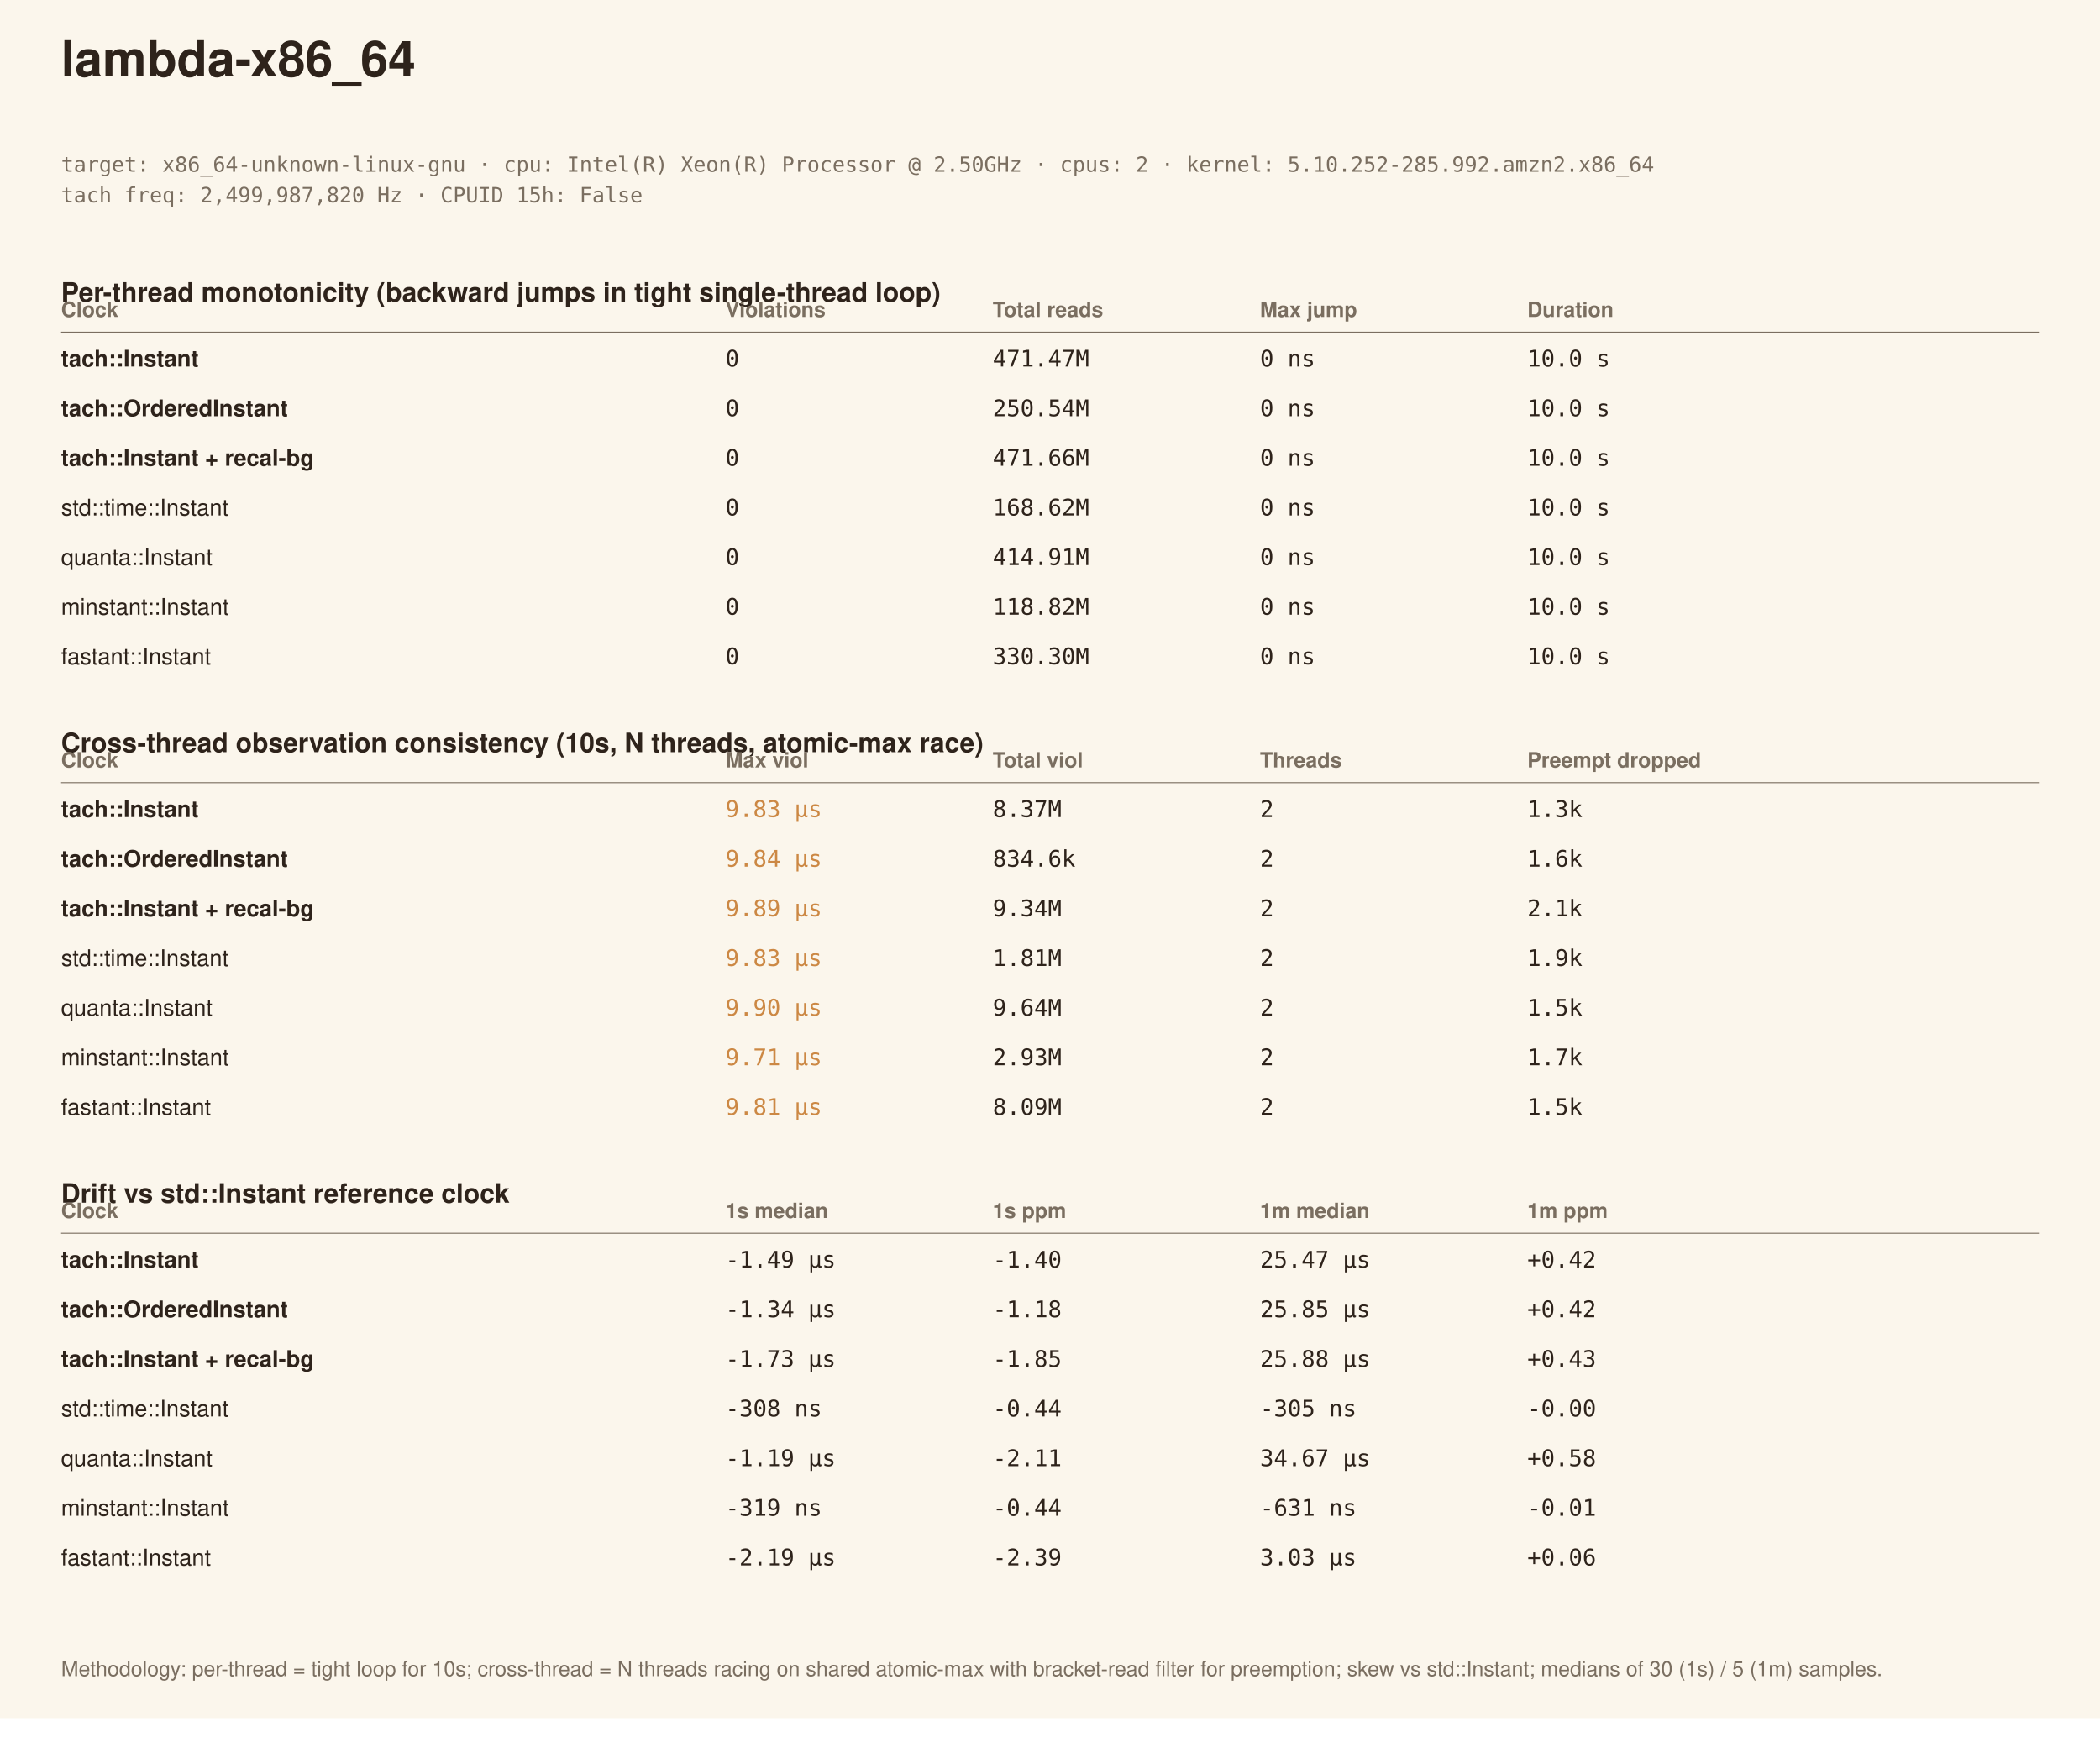
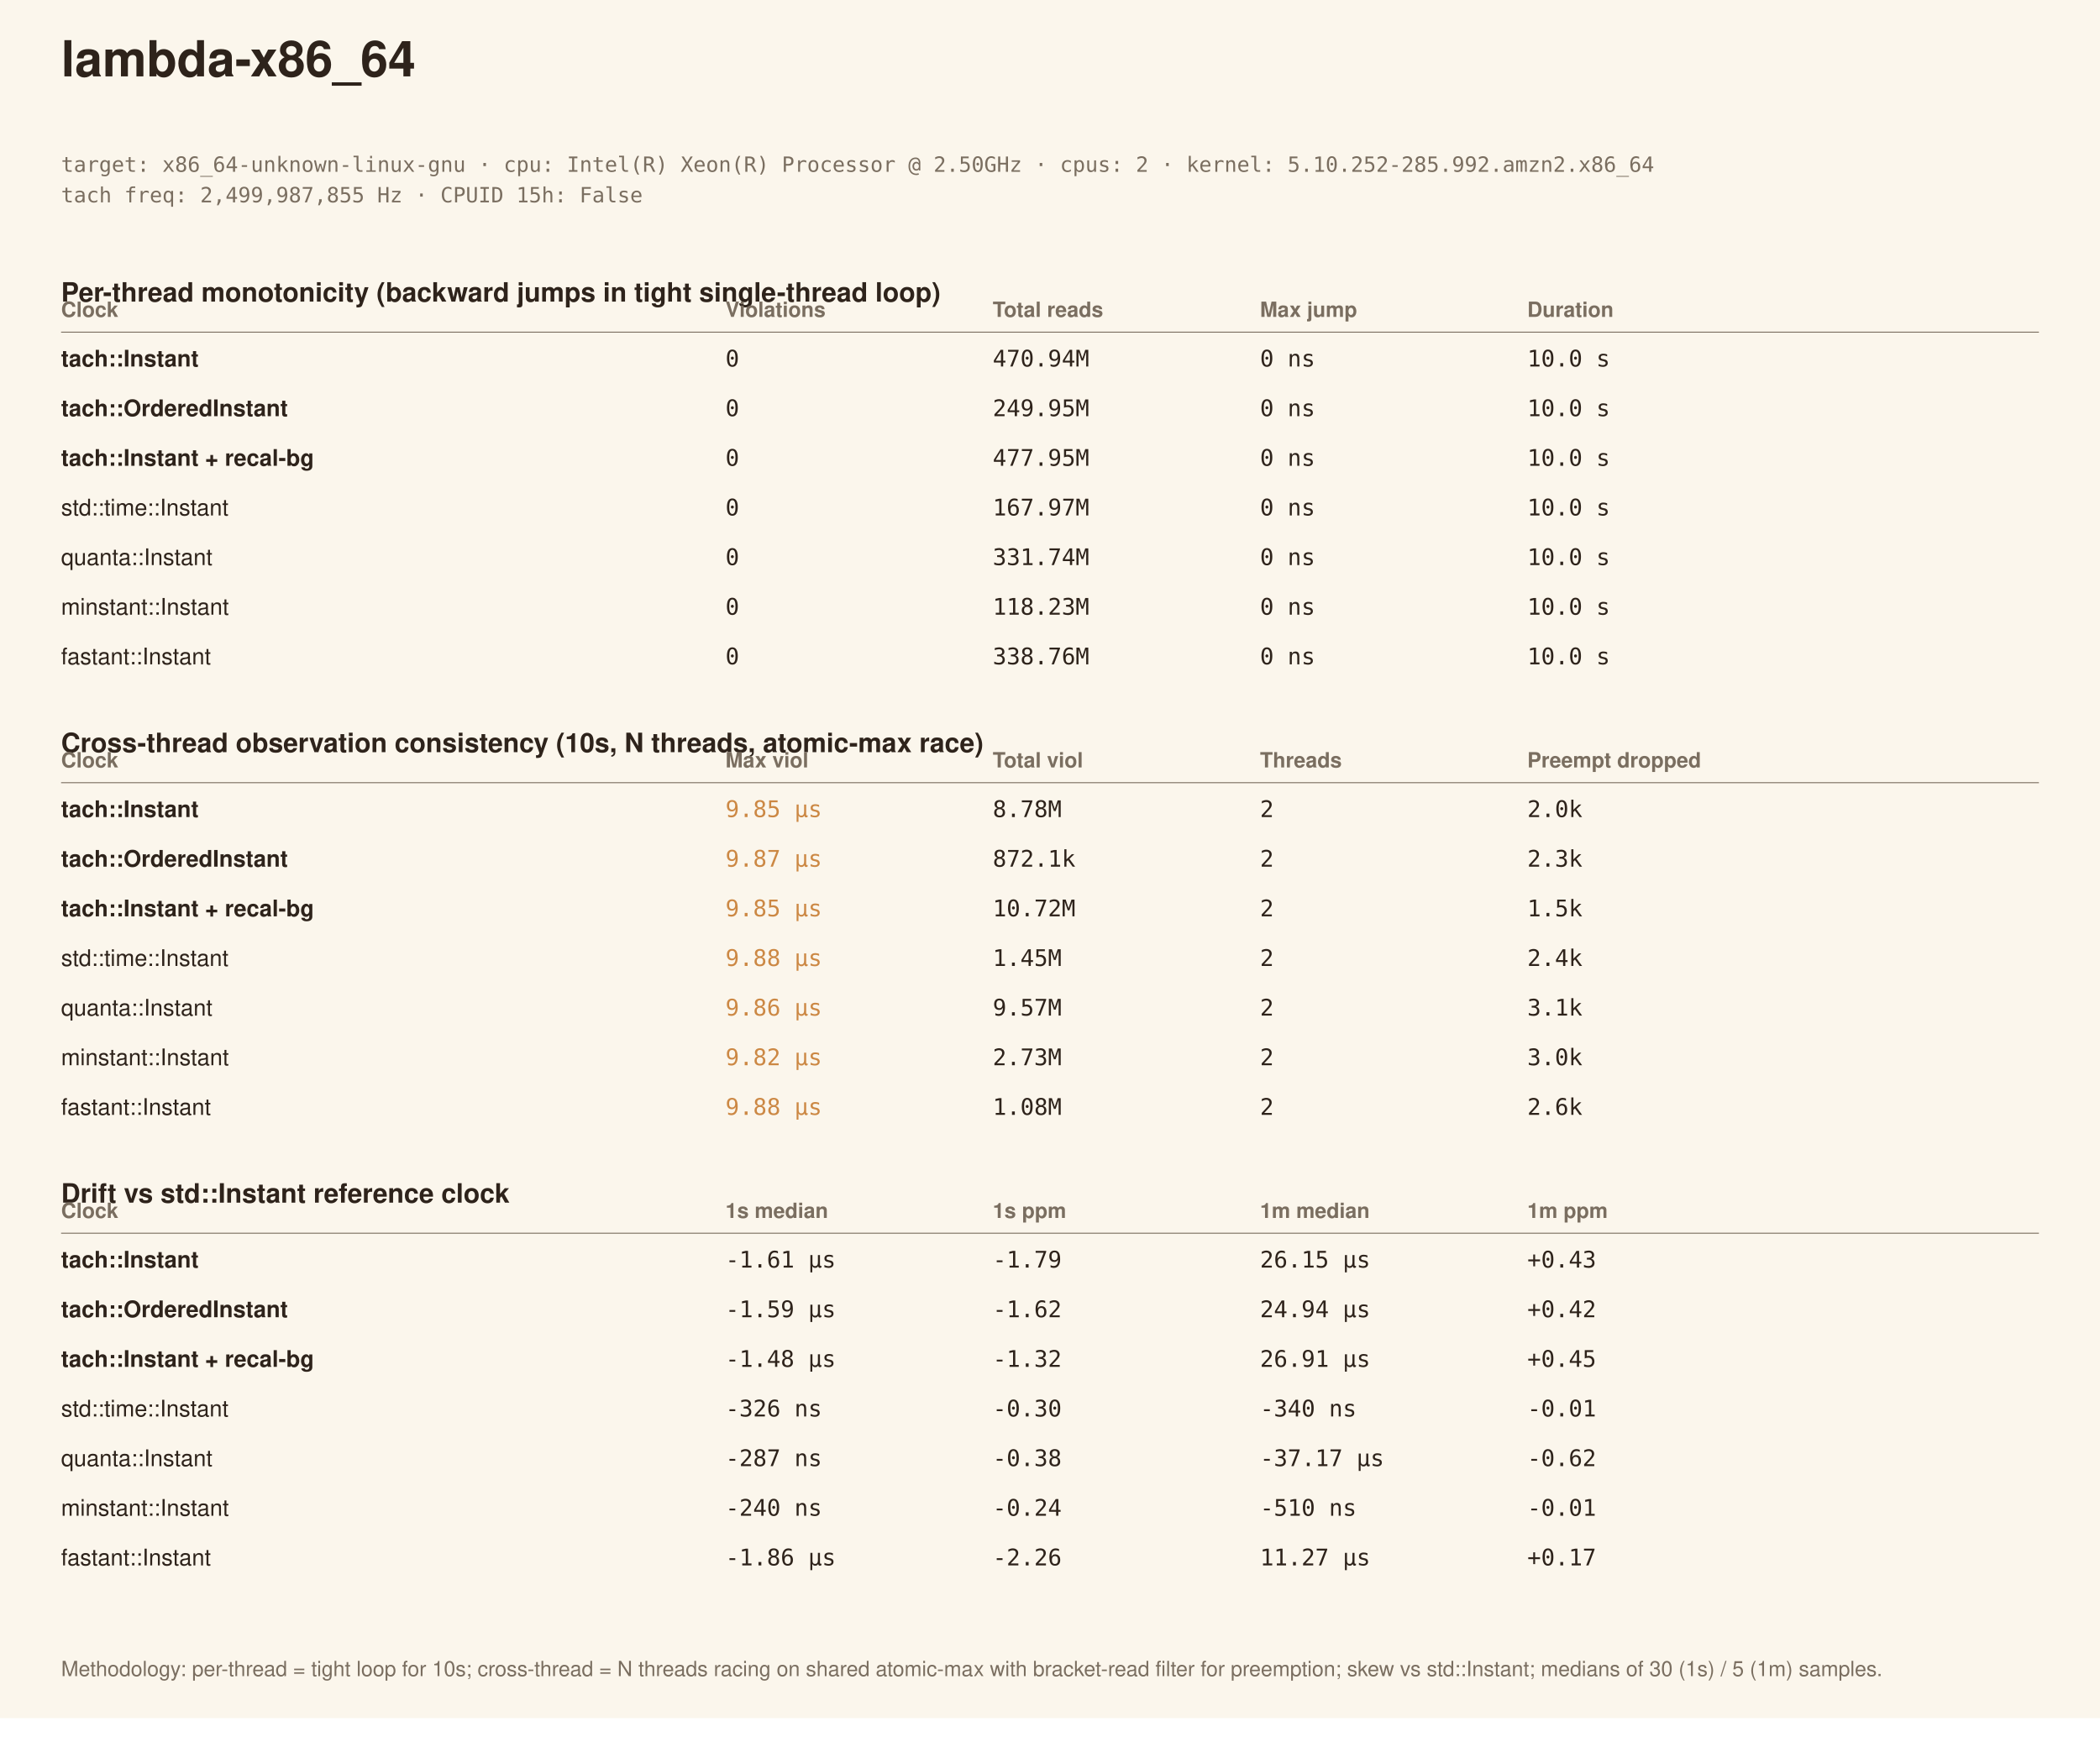
<svg xmlns="http://www.w3.org/2000/svg" viewBox="0 0 1100 918" width="1100" height="918">
  <rect width="1100" height="900" fill="#FBF6EC" />
  <text x="32" y="40" text-anchor="start" font-family="Avenir Next, Helvetica, Arial, sans-serif" font-size="26" font-weight="bold" fill="#2E231B">lambda-x86_64</text>
  <text x="32" y="90" text-anchor="start" font-family="monospace" font-size="11" fill="#7A6E60">target: x86_64-unknown-linux-gnu  ·  cpu: Intel(R) Xeon(R) Processor @ 2.50GHz  ·  cpus: 2  ·  kernel: 5.10.252-285.992.amzn2.x86_64</text>
-   <text x="32" y="106" text-anchor="start" font-family="monospace" font-size="11" fill="#7A6E60">tach freq: 2,499,987,820 Hz  ·  CPUID 15h: False</text>
+   <text x="32" y="106" text-anchor="start" font-family="monospace" font-size="11" fill="#7A6E60">tach freq: 2,499,987,855 Hz  ·  CPUID 15h: False</text>
  <text x="32" y="158" text-anchor="start" font-family="Avenir Next, Helvetica, Arial, sans-serif" font-size="14" font-weight="bold" fill="#2E231B">Per-thread monotonicity (backward jumps in tight single-thread loop)</text>
  <line x1="32" y1="174" x2="1068" y2="174" stroke="#7A6E60" stroke-width="0.5" />
  <text x="32" y="166" text-anchor="start" font-family="Avenir Next, Helvetica, Arial, sans-serif" font-size="11" font-weight="bold" fill="#7A6E60">Clock</text>
  <text x="380" y="166" text-anchor="start" font-family="Avenir Next, Helvetica, Arial, sans-serif" font-size="11" font-weight="bold" fill="#7A6E60">Violations</text>
  <text x="520" y="166" text-anchor="start" font-family="Avenir Next, Helvetica, Arial, sans-serif" font-size="11" font-weight="bold" fill="#7A6E60">Total reads</text>
  <text x="660" y="166" text-anchor="start" font-family="Avenir Next, Helvetica, Arial, sans-serif" font-size="11" font-weight="bold" fill="#7A6E60">Max jump</text>
  <text x="800" y="166" text-anchor="start" font-family="Avenir Next, Helvetica, Arial, sans-serif" font-size="11" font-weight="bold" fill="#7A6E60">Duration</text>
  <text x="32" y="192" text-anchor="start" font-family="Avenir Next, Helvetica, Arial, sans-serif" font-size="12" font-weight="bold" fill="#2E231B">tach::Instant</text>
  <text x="380" y="192" text-anchor="start" font-family="monospace" font-size="12" fill="#2E231B">0</text>
-   <text x="520" y="192" text-anchor="start" font-family="monospace" font-size="12" fill="#2E231B">471.47M</text>
+   <text x="520" y="192" text-anchor="start" font-family="monospace" font-size="12" fill="#2E231B">470.94M</text>
  <text x="660" y="192" text-anchor="start" font-family="monospace" font-size="12" fill="#2E231B">0 ns</text>
  <text x="800" y="192" text-anchor="start" font-family="monospace" font-size="12" fill="#2E231B">10.0 s</text>
  <text x="32" y="218" text-anchor="start" font-family="Avenir Next, Helvetica, Arial, sans-serif" font-size="12" font-weight="bold" fill="#2E231B">tach::OrderedInstant</text>
  <text x="380" y="218" text-anchor="start" font-family="monospace" font-size="12" fill="#2E231B">0</text>
-   <text x="520" y="218" text-anchor="start" font-family="monospace" font-size="12" fill="#2E231B">250.54M</text>
+   <text x="520" y="218" text-anchor="start" font-family="monospace" font-size="12" fill="#2E231B">249.95M</text>
  <text x="660" y="218" text-anchor="start" font-family="monospace" font-size="12" fill="#2E231B">0 ns</text>
  <text x="800" y="218" text-anchor="start" font-family="monospace" font-size="12" fill="#2E231B">10.0 s</text>
  <text x="32" y="244" text-anchor="start" font-family="Avenir Next, Helvetica, Arial, sans-serif" font-size="12" font-weight="bold" fill="#2E231B">tach::Instant + recal-bg</text>
  <text x="380" y="244" text-anchor="start" font-family="monospace" font-size="12" fill="#2E231B">0</text>
-   <text x="520" y="244" text-anchor="start" font-family="monospace" font-size="12" fill="#2E231B">471.66M</text>
+   <text x="520" y="244" text-anchor="start" font-family="monospace" font-size="12" fill="#2E231B">477.95M</text>
  <text x="660" y="244" text-anchor="start" font-family="monospace" font-size="12" fill="#2E231B">0 ns</text>
  <text x="800" y="244" text-anchor="start" font-family="monospace" font-size="12" fill="#2E231B">10.0 s</text>
  <text x="32" y="270" text-anchor="start" font-family="Avenir Next, Helvetica, Arial, sans-serif" font-size="12" fill="#2E231B">std::time::Instant</text>
  <text x="380" y="270" text-anchor="start" font-family="monospace" font-size="12" fill="#2E231B">0</text>
-   <text x="520" y="270" text-anchor="start" font-family="monospace" font-size="12" fill="#2E231B">168.62M</text>
+   <text x="520" y="270" text-anchor="start" font-family="monospace" font-size="12" fill="#2E231B">167.97M</text>
  <text x="660" y="270" text-anchor="start" font-family="monospace" font-size="12" fill="#2E231B">0 ns</text>
  <text x="800" y="270" text-anchor="start" font-family="monospace" font-size="12" fill="#2E231B">10.0 s</text>
  <text x="32" y="296" text-anchor="start" font-family="Avenir Next, Helvetica, Arial, sans-serif" font-size="12" fill="#2E231B">quanta::Instant</text>
  <text x="380" y="296" text-anchor="start" font-family="monospace" font-size="12" fill="#2E231B">0</text>
-   <text x="520" y="296" text-anchor="start" font-family="monospace" font-size="12" fill="#2E231B">414.91M</text>
+   <text x="520" y="296" text-anchor="start" font-family="monospace" font-size="12" fill="#2E231B">331.74M</text>
  <text x="660" y="296" text-anchor="start" font-family="monospace" font-size="12" fill="#2E231B">0 ns</text>
  <text x="800" y="296" text-anchor="start" font-family="monospace" font-size="12" fill="#2E231B">10.0 s</text>
  <text x="32" y="322" text-anchor="start" font-family="Avenir Next, Helvetica, Arial, sans-serif" font-size="12" fill="#2E231B">minstant::Instant</text>
  <text x="380" y="322" text-anchor="start" font-family="monospace" font-size="12" fill="#2E231B">0</text>
-   <text x="520" y="322" text-anchor="start" font-family="monospace" font-size="12" fill="#2E231B">118.82M</text>
+   <text x="520" y="322" text-anchor="start" font-family="monospace" font-size="12" fill="#2E231B">118.23M</text>
  <text x="660" y="322" text-anchor="start" font-family="monospace" font-size="12" fill="#2E231B">0 ns</text>
  <text x="800" y="322" text-anchor="start" font-family="monospace" font-size="12" fill="#2E231B">10.0 s</text>
  <text x="32" y="348" text-anchor="start" font-family="Avenir Next, Helvetica, Arial, sans-serif" font-size="12" fill="#2E231B">fastant::Instant</text>
  <text x="380" y="348" text-anchor="start" font-family="monospace" font-size="12" fill="#2E231B">0</text>
-   <text x="520" y="348" text-anchor="start" font-family="monospace" font-size="12" fill="#2E231B">330.30M</text>
+   <text x="520" y="348" text-anchor="start" font-family="monospace" font-size="12" fill="#2E231B">338.76M</text>
  <text x="660" y="348" text-anchor="start" font-family="monospace" font-size="12" fill="#2E231B">0 ns</text>
  <text x="800" y="348" text-anchor="start" font-family="monospace" font-size="12" fill="#2E231B">10.0 s</text>
  <text x="32" y="394" text-anchor="start" font-family="Avenir Next, Helvetica, Arial, sans-serif" font-size="14" font-weight="bold" fill="#2E231B">Cross-thread observation consistency (10s, N threads, atomic-max race)</text>
  <line x1="32" y1="410" x2="1068" y2="410" stroke="#7A6E60" stroke-width="0.5" />
  <text x="32" y="402" text-anchor="start" font-family="Avenir Next, Helvetica, Arial, sans-serif" font-size="11" font-weight="bold" fill="#7A6E60">Clock</text>
  <text x="380" y="402" text-anchor="start" font-family="Avenir Next, Helvetica, Arial, sans-serif" font-size="11" font-weight="bold" fill="#7A6E60">Max viol</text>
  <text x="520" y="402" text-anchor="start" font-family="Avenir Next, Helvetica, Arial, sans-serif" font-size="11" font-weight="bold" fill="#7A6E60">Total viol</text>
  <text x="660" y="402" text-anchor="start" font-family="Avenir Next, Helvetica, Arial, sans-serif" font-size="11" font-weight="bold" fill="#7A6E60">Threads</text>
  <text x="800" y="402" text-anchor="start" font-family="Avenir Next, Helvetica, Arial, sans-serif" font-size="11" font-weight="bold" fill="#7A6E60">Preempt dropped</text>
  <text x="32" y="428" text-anchor="start" font-family="Avenir Next, Helvetica, Arial, sans-serif" font-size="12" font-weight="bold" fill="#2E231B">tach::Instant</text>
-   <text x="380" y="428" text-anchor="start" font-family="monospace" font-size="12" fill="#cc8844">9.83 µs</text>
-   <text x="520" y="428" text-anchor="start" font-family="monospace" font-size="12" fill="#2E231B">8.37M</text>
+   <text x="380" y="428" text-anchor="start" font-family="monospace" font-size="12" fill="#cc8844">9.85 µs</text>
+   <text x="520" y="428" text-anchor="start" font-family="monospace" font-size="12" fill="#2E231B">8.78M</text>
  <text x="660" y="428" text-anchor="start" font-family="monospace" font-size="12" fill="#2E231B">2</text>
-   <text x="800" y="428" text-anchor="start" font-family="monospace" font-size="12" fill="#2E231B">1.3k</text>
+   <text x="800" y="428" text-anchor="start" font-family="monospace" font-size="12" fill="#2E231B">2.0k</text>
  <text x="32" y="454" text-anchor="start" font-family="Avenir Next, Helvetica, Arial, sans-serif" font-size="12" font-weight="bold" fill="#2E231B">tach::OrderedInstant</text>
-   <text x="380" y="454" text-anchor="start" font-family="monospace" font-size="12" fill="#cc8844">9.84 µs</text>
-   <text x="520" y="454" text-anchor="start" font-family="monospace" font-size="12" fill="#2E231B">834.6k</text>
+   <text x="380" y="454" text-anchor="start" font-family="monospace" font-size="12" fill="#cc8844">9.87 µs</text>
+   <text x="520" y="454" text-anchor="start" font-family="monospace" font-size="12" fill="#2E231B">872.1k</text>
  <text x="660" y="454" text-anchor="start" font-family="monospace" font-size="12" fill="#2E231B">2</text>
-   <text x="800" y="454" text-anchor="start" font-family="monospace" font-size="12" fill="#2E231B">1.6k</text>
+   <text x="800" y="454" text-anchor="start" font-family="monospace" font-size="12" fill="#2E231B">2.3k</text>
  <text x="32" y="480" text-anchor="start" font-family="Avenir Next, Helvetica, Arial, sans-serif" font-size="12" font-weight="bold" fill="#2E231B">tach::Instant + recal-bg</text>
-   <text x="380" y="480" text-anchor="start" font-family="monospace" font-size="12" fill="#cc8844">9.89 µs</text>
-   <text x="520" y="480" text-anchor="start" font-family="monospace" font-size="12" fill="#2E231B">9.34M</text>
+   <text x="380" y="480" text-anchor="start" font-family="monospace" font-size="12" fill="#cc8844">9.85 µs</text>
+   <text x="520" y="480" text-anchor="start" font-family="monospace" font-size="12" fill="#2E231B">10.72M</text>
  <text x="660" y="480" text-anchor="start" font-family="monospace" font-size="12" fill="#2E231B">2</text>
-   <text x="800" y="480" text-anchor="start" font-family="monospace" font-size="12" fill="#2E231B">2.1k</text>
+   <text x="800" y="480" text-anchor="start" font-family="monospace" font-size="12" fill="#2E231B">1.5k</text>
  <text x="32" y="506" text-anchor="start" font-family="Avenir Next, Helvetica, Arial, sans-serif" font-size="12" fill="#2E231B">std::time::Instant</text>
-   <text x="380" y="506" text-anchor="start" font-family="monospace" font-size="12" fill="#cc8844">9.83 µs</text>
-   <text x="520" y="506" text-anchor="start" font-family="monospace" font-size="12" fill="#2E231B">1.81M</text>
+   <text x="380" y="506" text-anchor="start" font-family="monospace" font-size="12" fill="#cc8844">9.88 µs</text>
+   <text x="520" y="506" text-anchor="start" font-family="monospace" font-size="12" fill="#2E231B">1.45M</text>
  <text x="660" y="506" text-anchor="start" font-family="monospace" font-size="12" fill="#2E231B">2</text>
-   <text x="800" y="506" text-anchor="start" font-family="monospace" font-size="12" fill="#2E231B">1.9k</text>
+   <text x="800" y="506" text-anchor="start" font-family="monospace" font-size="12" fill="#2E231B">2.4k</text>
  <text x="32" y="532" text-anchor="start" font-family="Avenir Next, Helvetica, Arial, sans-serif" font-size="12" fill="#2E231B">quanta::Instant</text>
-   <text x="380" y="532" text-anchor="start" font-family="monospace" font-size="12" fill="#cc8844">9.90 µs</text>
-   <text x="520" y="532" text-anchor="start" font-family="monospace" font-size="12" fill="#2E231B">9.64M</text>
+   <text x="380" y="532" text-anchor="start" font-family="monospace" font-size="12" fill="#cc8844">9.86 µs</text>
+   <text x="520" y="532" text-anchor="start" font-family="monospace" font-size="12" fill="#2E231B">9.57M</text>
  <text x="660" y="532" text-anchor="start" font-family="monospace" font-size="12" fill="#2E231B">2</text>
-   <text x="800" y="532" text-anchor="start" font-family="monospace" font-size="12" fill="#2E231B">1.5k</text>
+   <text x="800" y="532" text-anchor="start" font-family="monospace" font-size="12" fill="#2E231B">3.1k</text>
  <text x="32" y="558" text-anchor="start" font-family="Avenir Next, Helvetica, Arial, sans-serif" font-size="12" fill="#2E231B">minstant::Instant</text>
-   <text x="380" y="558" text-anchor="start" font-family="monospace" font-size="12" fill="#cc8844">9.71 µs</text>
-   <text x="520" y="558" text-anchor="start" font-family="monospace" font-size="12" fill="#2E231B">2.93M</text>
+   <text x="380" y="558" text-anchor="start" font-family="monospace" font-size="12" fill="#cc8844">9.82 µs</text>
+   <text x="520" y="558" text-anchor="start" font-family="monospace" font-size="12" fill="#2E231B">2.73M</text>
  <text x="660" y="558" text-anchor="start" font-family="monospace" font-size="12" fill="#2E231B">2</text>
-   <text x="800" y="558" text-anchor="start" font-family="monospace" font-size="12" fill="#2E231B">1.7k</text>
+   <text x="800" y="558" text-anchor="start" font-family="monospace" font-size="12" fill="#2E231B">3.0k</text>
  <text x="32" y="584" text-anchor="start" font-family="Avenir Next, Helvetica, Arial, sans-serif" font-size="12" fill="#2E231B">fastant::Instant</text>
-   <text x="380" y="584" text-anchor="start" font-family="monospace" font-size="12" fill="#cc8844">9.81 µs</text>
-   <text x="520" y="584" text-anchor="start" font-family="monospace" font-size="12" fill="#2E231B">8.09M</text>
+   <text x="380" y="584" text-anchor="start" font-family="monospace" font-size="12" fill="#cc8844">9.88 µs</text>
+   <text x="520" y="584" text-anchor="start" font-family="monospace" font-size="12" fill="#2E231B">1.08M</text>
  <text x="660" y="584" text-anchor="start" font-family="monospace" font-size="12" fill="#2E231B">2</text>
-   <text x="800" y="584" text-anchor="start" font-family="monospace" font-size="12" fill="#2E231B">1.5k</text>
+   <text x="800" y="584" text-anchor="start" font-family="monospace" font-size="12" fill="#2E231B">2.6k</text>
  <text x="32" y="630" text-anchor="start" font-family="Avenir Next, Helvetica, Arial, sans-serif" font-size="14" font-weight="bold" fill="#2E231B">Drift vs std::Instant reference clock</text>
  <line x1="32" y1="646" x2="1068" y2="646" stroke="#7A6E60" stroke-width="0.5" />
  <text x="32" y="638" text-anchor="start" font-family="Avenir Next, Helvetica, Arial, sans-serif" font-size="11" font-weight="bold" fill="#7A6E60">Clock</text>
  <text x="380" y="638" text-anchor="start" font-family="Avenir Next, Helvetica, Arial, sans-serif" font-size="11" font-weight="bold" fill="#7A6E60">1s median</text>
  <text x="520" y="638" text-anchor="start" font-family="Avenir Next, Helvetica, Arial, sans-serif" font-size="11" font-weight="bold" fill="#7A6E60">1s ppm</text>
  <text x="660" y="638" text-anchor="start" font-family="Avenir Next, Helvetica, Arial, sans-serif" font-size="11" font-weight="bold" fill="#7A6E60">1m median</text>
  <text x="800" y="638" text-anchor="start" font-family="Avenir Next, Helvetica, Arial, sans-serif" font-size="11" font-weight="bold" fill="#7A6E60">1m ppm</text>
  <text x="32" y="664" text-anchor="start" font-family="Avenir Next, Helvetica, Arial, sans-serif" font-size="12" font-weight="bold" fill="#2E231B">tach::Instant</text>
-   <text x="380" y="664" text-anchor="start" font-family="monospace" font-size="12" fill="#2E231B">-1.49 µs</text>
-   <text x="520" y="664" text-anchor="start" font-family="monospace" font-size="12" fill="#2E231B">-1.40</text>
-   <text x="660" y="664" text-anchor="start" font-family="monospace" font-size="12" fill="#2E231B">25.47 µs</text>
-   <text x="800" y="664" text-anchor="start" font-family="monospace" font-size="12" fill="#2E231B">+0.42</text>
+   <text x="380" y="664" text-anchor="start" font-family="monospace" font-size="12" fill="#2E231B">-1.61 µs</text>
+   <text x="520" y="664" text-anchor="start" font-family="monospace" font-size="12" fill="#2E231B">-1.79</text>
+   <text x="660" y="664" text-anchor="start" font-family="monospace" font-size="12" fill="#2E231B">26.15 µs</text>
+   <text x="800" y="664" text-anchor="start" font-family="monospace" font-size="12" fill="#2E231B">+0.43</text>
  <text x="32" y="690" text-anchor="start" font-family="Avenir Next, Helvetica, Arial, sans-serif" font-size="12" font-weight="bold" fill="#2E231B">tach::OrderedInstant</text>
-   <text x="380" y="690" text-anchor="start" font-family="monospace" font-size="12" fill="#2E231B">-1.34 µs</text>
-   <text x="520" y="690" text-anchor="start" font-family="monospace" font-size="12" fill="#2E231B">-1.18</text>
-   <text x="660" y="690" text-anchor="start" font-family="monospace" font-size="12" fill="#2E231B">25.85 µs</text>
+   <text x="380" y="690" text-anchor="start" font-family="monospace" font-size="12" fill="#2E231B">-1.59 µs</text>
+   <text x="520" y="690" text-anchor="start" font-family="monospace" font-size="12" fill="#2E231B">-1.62</text>
+   <text x="660" y="690" text-anchor="start" font-family="monospace" font-size="12" fill="#2E231B">24.94 µs</text>
  <text x="800" y="690" text-anchor="start" font-family="monospace" font-size="12" fill="#2E231B">+0.42</text>
  <text x="32" y="716" text-anchor="start" font-family="Avenir Next, Helvetica, Arial, sans-serif" font-size="12" font-weight="bold" fill="#2E231B">tach::Instant + recal-bg</text>
-   <text x="380" y="716" text-anchor="start" font-family="monospace" font-size="12" fill="#2E231B">-1.73 µs</text>
-   <text x="520" y="716" text-anchor="start" font-family="monospace" font-size="12" fill="#2E231B">-1.85</text>
-   <text x="660" y="716" text-anchor="start" font-family="monospace" font-size="12" fill="#2E231B">25.88 µs</text>
-   <text x="800" y="716" text-anchor="start" font-family="monospace" font-size="12" fill="#2E231B">+0.43</text>
+   <text x="380" y="716" text-anchor="start" font-family="monospace" font-size="12" fill="#2E231B">-1.48 µs</text>
+   <text x="520" y="716" text-anchor="start" font-family="monospace" font-size="12" fill="#2E231B">-1.32</text>
+   <text x="660" y="716" text-anchor="start" font-family="monospace" font-size="12" fill="#2E231B">26.91 µs</text>
+   <text x="800" y="716" text-anchor="start" font-family="monospace" font-size="12" fill="#2E231B">+0.45</text>
  <text x="32" y="742" text-anchor="start" font-family="Avenir Next, Helvetica, Arial, sans-serif" font-size="12" fill="#2E231B">std::time::Instant</text>
-   <text x="380" y="742" text-anchor="start" font-family="monospace" font-size="12" fill="#2E231B">-308 ns</text>
-   <text x="520" y="742" text-anchor="start" font-family="monospace" font-size="12" fill="#2E231B">-0.44</text>
-   <text x="660" y="742" text-anchor="start" font-family="monospace" font-size="12" fill="#2E231B">-305 ns</text>
-   <text x="800" y="742" text-anchor="start" font-family="monospace" font-size="12" fill="#2E231B">-0.00</text>
+   <text x="380" y="742" text-anchor="start" font-family="monospace" font-size="12" fill="#2E231B">-326 ns</text>
+   <text x="520" y="742" text-anchor="start" font-family="monospace" font-size="12" fill="#2E231B">-0.30</text>
+   <text x="660" y="742" text-anchor="start" font-family="monospace" font-size="12" fill="#2E231B">-340 ns</text>
+   <text x="800" y="742" text-anchor="start" font-family="monospace" font-size="12" fill="#2E231B">-0.01</text>
  <text x="32" y="768" text-anchor="start" font-family="Avenir Next, Helvetica, Arial, sans-serif" font-size="12" fill="#2E231B">quanta::Instant</text>
-   <text x="380" y="768" text-anchor="start" font-family="monospace" font-size="12" fill="#2E231B">-1.19 µs</text>
-   <text x="520" y="768" text-anchor="start" font-family="monospace" font-size="12" fill="#2E231B">-2.11</text>
-   <text x="660" y="768" text-anchor="start" font-family="monospace" font-size="12" fill="#2E231B">34.67 µs</text>
-   <text x="800" y="768" text-anchor="start" font-family="monospace" font-size="12" fill="#2E231B">+0.58</text>
+   <text x="380" y="768" text-anchor="start" font-family="monospace" font-size="12" fill="#2E231B">-287 ns</text>
+   <text x="520" y="768" text-anchor="start" font-family="monospace" font-size="12" fill="#2E231B">-0.38</text>
+   <text x="660" y="768" text-anchor="start" font-family="monospace" font-size="12" fill="#2E231B">-37.17 µs</text>
+   <text x="800" y="768" text-anchor="start" font-family="monospace" font-size="12" fill="#2E231B">-0.62</text>
  <text x="32" y="794" text-anchor="start" font-family="Avenir Next, Helvetica, Arial, sans-serif" font-size="12" fill="#2E231B">minstant::Instant</text>
-   <text x="380" y="794" text-anchor="start" font-family="monospace" font-size="12" fill="#2E231B">-319 ns</text>
-   <text x="520" y="794" text-anchor="start" font-family="monospace" font-size="12" fill="#2E231B">-0.44</text>
-   <text x="660" y="794" text-anchor="start" font-family="monospace" font-size="12" fill="#2E231B">-631 ns</text>
+   <text x="380" y="794" text-anchor="start" font-family="monospace" font-size="12" fill="#2E231B">-240 ns</text>
+   <text x="520" y="794" text-anchor="start" font-family="monospace" font-size="12" fill="#2E231B">-0.24</text>
+   <text x="660" y="794" text-anchor="start" font-family="monospace" font-size="12" fill="#2E231B">-510 ns</text>
  <text x="800" y="794" text-anchor="start" font-family="monospace" font-size="12" fill="#2E231B">-0.01</text>
  <text x="32" y="820" text-anchor="start" font-family="Avenir Next, Helvetica, Arial, sans-serif" font-size="12" fill="#2E231B">fastant::Instant</text>
-   <text x="380" y="820" text-anchor="start" font-family="monospace" font-size="12" fill="#2E231B">-2.19 µs</text>
-   <text x="520" y="820" text-anchor="start" font-family="monospace" font-size="12" fill="#2E231B">-2.39</text>
-   <text x="660" y="820" text-anchor="start" font-family="monospace" font-size="12" fill="#2E231B">3.03 µs</text>
-   <text x="800" y="820" text-anchor="start" font-family="monospace" font-size="12" fill="#2E231B">+0.06</text>
+   <text x="380" y="820" text-anchor="start" font-family="monospace" font-size="12" fill="#2E231B">-1.86 µs</text>
+   <text x="520" y="820" text-anchor="start" font-family="monospace" font-size="12" fill="#2E231B">-2.26</text>
+   <text x="660" y="820" text-anchor="start" font-family="monospace" font-size="12" fill="#2E231B">11.27 µs</text>
+   <text x="800" y="820" text-anchor="start" font-family="monospace" font-size="12" fill="#2E231B">+0.17</text>
  <text x="32" y="878" text-anchor="start" font-family="Avenir Next, Helvetica, Arial, sans-serif" font-size="11" fill="#7A6E60">Methodology: per-thread = tight loop for 10s; cross-thread = N threads racing on shared atomic-max with bracket-read filter for preemption; skew vs std::Instant; medians of 30 (1s) / 5 (1m) samples.</text>
</svg>
